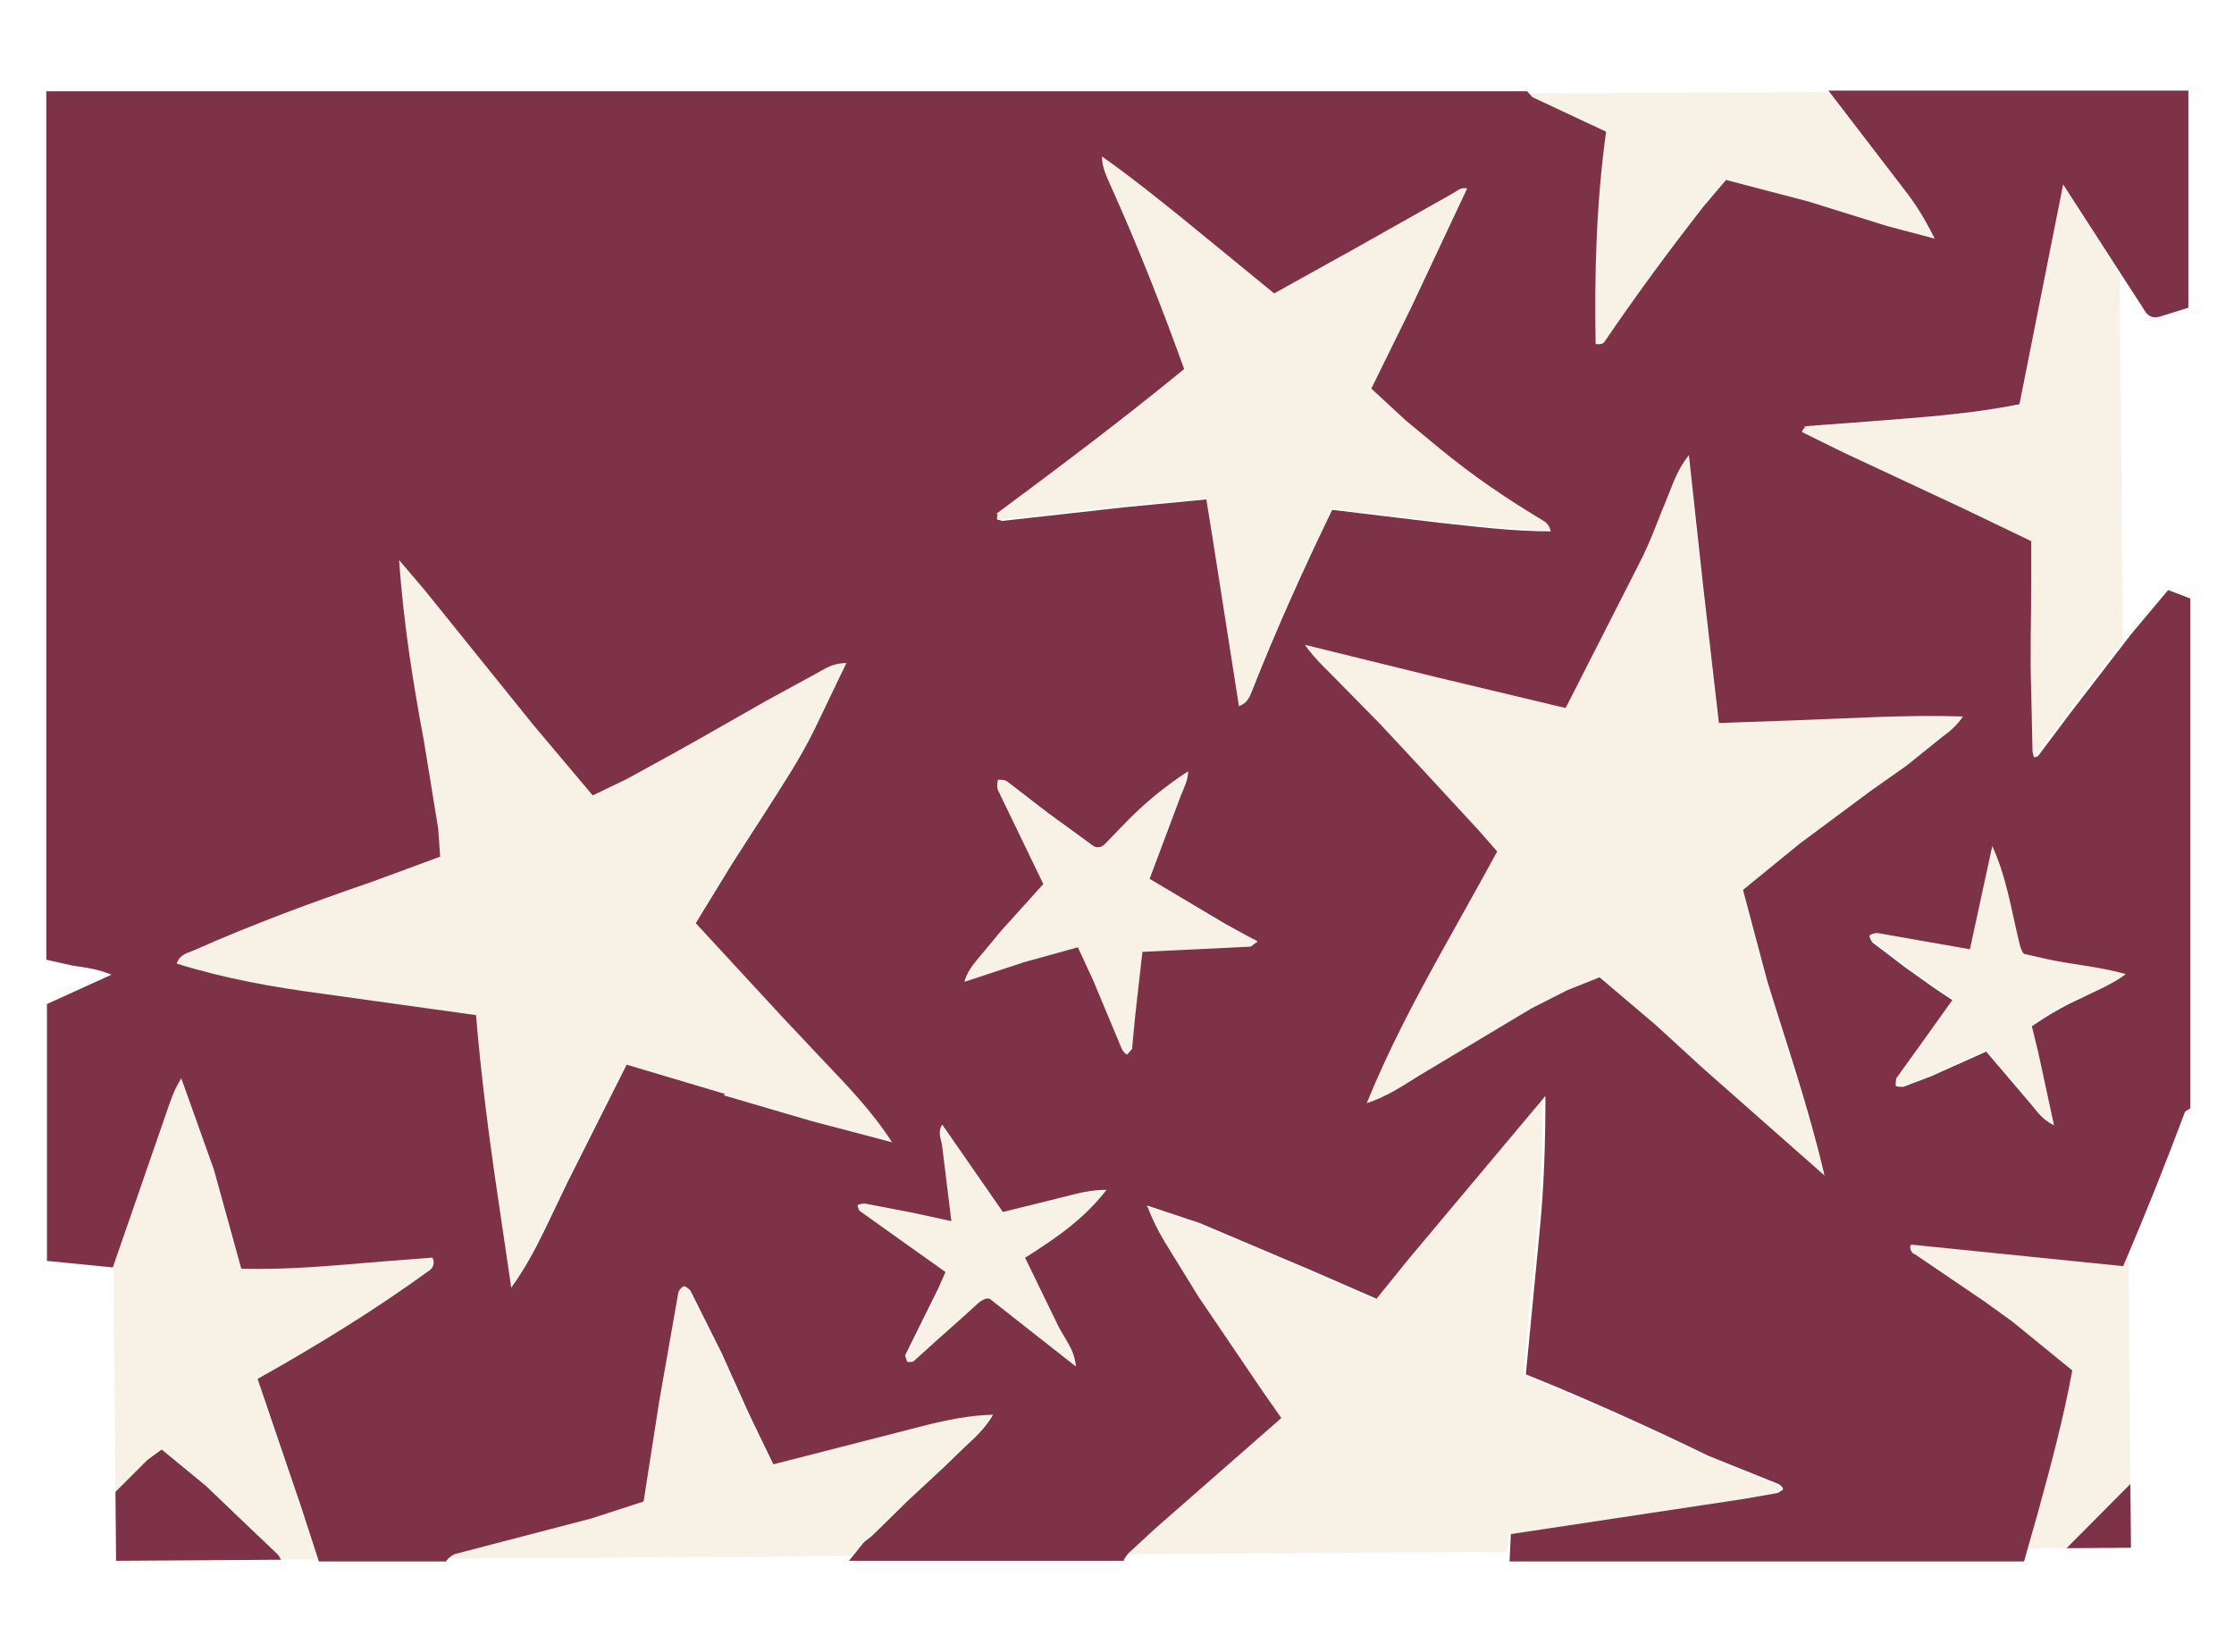
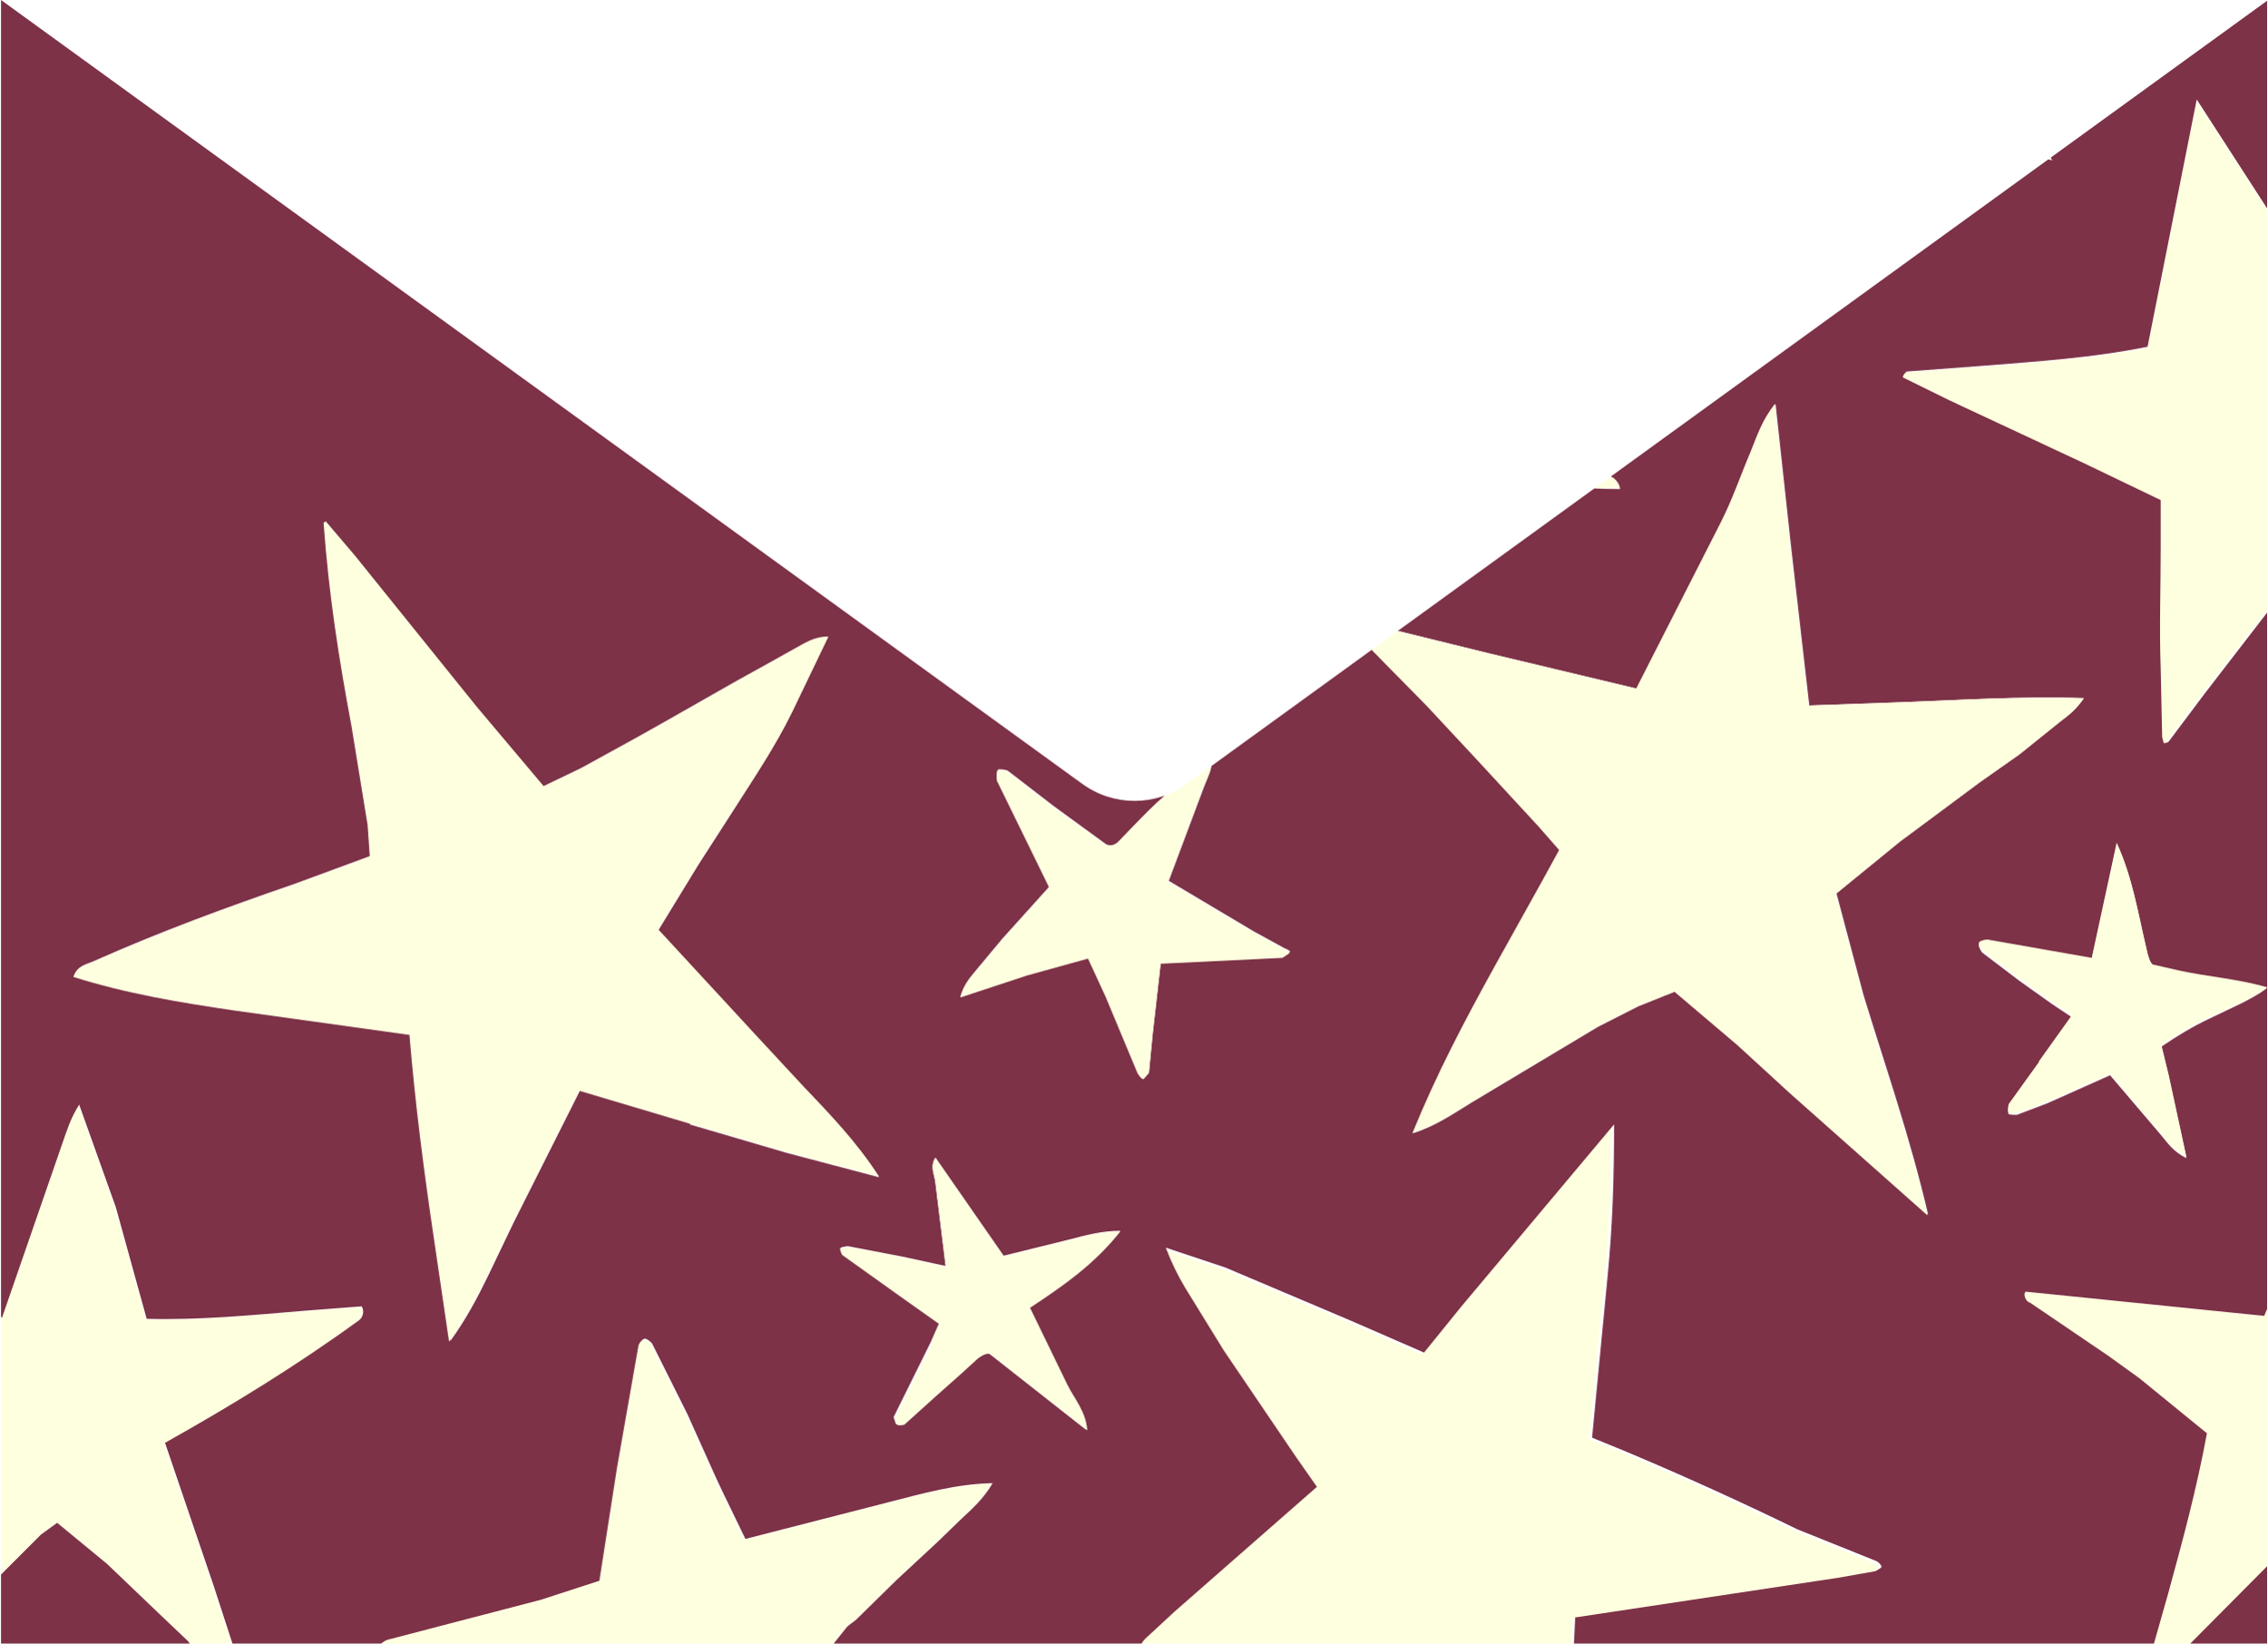
- <svg xmlns="http://www.w3.org/2000/svg" id="_레이어_1" version="1.1" viewBox="0 0 342.6 253.3">
+ <svg xmlns="http://www.w3.org/2000/svg" id="_레이어_1" data-name=" 레이어 1" viewBox="0 0 308.99 224.02">
  <defs>
    <style>
-       .st0 {
+       .cls-1 {
        fill: none;
      }

-       .st1 {
-         fill: #f7f1e6;
+       .cls-2 {
+         clip-path: url(#clippath-1);
      }

-       .st2 {
+       .cls-3 {
+         fill: #feffde;
+       }
+ 
+       .cls-4 {
        fill: #7d3248;
      }

-       .st3 {
+       .cls-5 {
        clip-path: url(#clippath);
      }
    </style>
    <clipPath id="clippath">
-       <polygon class="st0" points="17.8 239.4 15.8 15.4 324.8 13.9 326.8 237.4 17.8 239.4 17.8 239.4" />
+       <path class="cls-1" d="M147.53,106.86L.14,0v224.02h308.99V0l-147.4,106.86c-4.23,3.07-9.96,3.07-14.19,0h-.01Z" />
+     </clipPath>
+     <clipPath id="clippath-1">
+       <rect class="cls-1" width="308.99" height="224.02" />
    </clipPath>
  </defs>
-   <g class="st3">
-     <g>
-       <path class="st2" d="M43,239.4H7.6l.2-.5,7.1-7.3,7.7-7.7,2.2-1.6,6.8,5.6,6.9,6.6,4.1,3.9c.2.2.6.8.5,1h0Z" />
-       <polygon class="st2" points="335.5 224.1 335.5 239.4 314.9 239.4 329.3 224.9 332.8 222.3 335.5 224.1" />
-       <path class="st2" d="M7.1,221.5v-12.9c.9.5,2,1.3,2.6,2.2l-1.7,7.8s-.9,2.9-.9,2.9Z" />
+   <g class="cls-5">
+     <g class="cls-2">
      <g>
-         <path class="st1" d="M231.2,239.4h-59.3c.1-.3.5-.9.8-1.1l4-3.7,19.4-17-2.8-4-9.9-14.6-5.3-8.6c-1-1.7-1.8-3.3-2.6-5.4l8.1,2.7,17,7.2,10.1,4.4,5.1-6.3,20.8-24.8c0,7.2-.2,13.9-.9,20.9l-2.1,21.8,4.4,1.8c8.1,3.4,15.8,6.9,23.6,10.7l10.7,4.3c.3.1.9.7.7.9-.1.1-.6.4-.8.5l-5.1.9-35.8,5.4-.2,4.2h0Z" />
-         <path class="st1" d="M335.5,91.8l-3.4-1.3-5.7,6.8-9.4,12.2-4.8,6.4c-.1.1-.6.3-.7.2l-.2-.8-.2-9.3c-.2-5.5,0-10.9,0-16.5v-6.5c0,0-10.4-5-10.4-5l-18.4-8.6-6.3-3.1c-.2-.1.4-.9.6-.8l10.6-.8c7.6-.6,15-1.1,22.5-2.5l6.7-33.7,12.6,19.5c.5.8,1.3,1,2.1.8l4.5-1.4v44.7h0Z" />
-         <path class="st1" d="M48.8,239.4h-5.7c0-.2-.3-.8-.5-1l-4.1-3.9-6.9-6.6-6.8-5.6-2.2,1.6-7.7,7.7-7.1,7.3-.2.5h-.5v-17.9l.9-2.9,1.7-7.8c-.6-.9-1.7-1.7-2.6-2.2v-15.2l10.1,1,8.1-23.4c.7-2,1.2-3.7,2.4-5.6l5,14,4.2,15.2c7.2.2,14.3-.6,21.5-1.1l7.8-.6c.4.6.2,1.6-.5,2.1-8.4,6.1-17.2,11.5-26.3,16.6l6.6,19.4,2.8,8.6h0Z" />
-         <path class="st1" d="M129.9,239.4h-61.6c.2-.4,1-1.1,1.6-1.2l20.7-5.4,8-2.6,2.4-15.4,2.8-16.4c0-.4.6-1.1.9-1.1.3,0,.9.5,1,.7l4.8,9.6,4,8.9.9,1.9,3,6.2,19.5-5c4.8-1.2,9.2-2.5,14.2-2.6-1.3,2.2-2.8,3.5-4.4,5l-3.1,3-5.6,5.2-5.4,5.3c-.6.5-1.2.8-1.6,1.4l-2,2.5h0Z" />
-         <path class="st1" d="M335.5,224.1l-2.7-1.7-3.5,2.6-14.4,14.5h-4.7l2.1-7.4c2-7.3,3.9-14.3,5.3-21.9l-9.2-7.6-4.3-3.1-10.6-7.2c-.6-.1-1-1.2-.6-1.5l32.5,3.3c3.4-7.9,6.5-15.7,9.5-23.7l.8-.5v54.1h0Z" />
-         <path class="st1" d="M234.2,13.9h46.1l11.5,15c1.9,2.4,3.3,4.7,4.8,7.7l-7.2-1.9-12.2-3.8-12.6-3.3-3.4,4c-5.4,6.8-10.4,13.7-15.3,20.9-.2.3-1.2.4-1.3.2-.2-10.7.1-21.5,1.6-32.5l-11.3-5.3-.8-.9h0Z" />
-         <path class="st1" d="M7.1,153.9v-6.8l3.9.9c2,.3,3.8.5,6,1.4l-9.9,4.5h0Z" />
-         <path class="st1" d="M61.4,85.8l4,4.7,14.1,17.5,2.5,3.1,9.1,10.8,5.2-2.5,7.1-3.9,4.1-2.3,10.2-5.8,7.5-4.2c1.5-.8,2.7-1.7,4.7-1.7l-4.9,10.2c-2.3,4.7-5.2,9-8.1,13.4l-4.7,7.3-5.5,9,13.2,14.3,6.4,6.9c3.8,4,7.4,7.7,10.5,12.5l-12.5-3.3-13.3-3.9-15.1-4.5-9.1,18.1-3.4,7.1c-1.5,3.1-3.1,6.1-5.2,9l-2-13.6c-1.4-9.4-2.6-18.6-3.4-28.2l-23.7-3.3c-7.5-1.1-14.8-2.3-22.1-4.6.5-1.5,1.7-1.6,2.8-2.1,9-4,18-7.3,27.3-10.5l10.3-3.8-.3-4.3-2.2-13.5c-1.7-9.1-3.1-17.9-3.8-27.7h0Z" />
-         <path class="st1" d="M220.8,146.3l6.4-11.5,2.3-4.2-2.8-3.2-8.4-9.1-6.8-7.3-6.1-6.2c-1.8-1.9-3.6-3.4-5.4-5.9l19.9,4.9,20.1,4.8,11.4-22.4c1.7-3.3,2.8-6.6,4.2-9.9.9-2.2,1.5-4.2,3.3-6.5l2.1,19.3,2.5,21.8,11.4-.4c8.8-.3,17.1-.9,26.1-.6-1,1.5-2,2.3-3.2,3.2l-5.6,4.5-5.4,3.8-10.9,8.1-8.7,7.1,3.7,13.9c3,9.8,6.3,19.2,8.8,29.9l-18.7-16.6-7.2-6.6-8.6-7.3-5,2-5.5,2.8-17.2,10.3c-2.6,1.6-4.9,3.2-8,4.2,3.3-8.1,7.1-15.3,11.3-22.9h0Z" />
-         <path class="st1" d="M170.2,28.1c-.6-1.4-1.2-2.6-1.2-4.2,4.4,3.1,8.1,6.1,12.1,9.3l14.3,11.7,12.6-7,14.9-8.4c.7-.4,1.1-.9,2.1-.7l-8.6,18.3-6.1,12.4,5.3,4.9,5.2,4.3c5.1,4.2,10.4,7.8,16.1,11.2.4.3.8.8.9,1.4-5.8,0-11.2-.7-16.9-1.3l-16.6-2c-4.5,9.3-8.6,18.4-12.3,27.8-.4,1.1-.8,1.9-2,2.3l-4.1-25.5-1.1-6.2-12.5,1.2-18.8,2.1-.7-.2c-.2,0-.1-.5,0-.8,9.7-7.2,19.3-14.4,28.8-22.2-3.5-9.7-7.2-19.1-11.4-28.4h0Z" />
-         <path class="st1" d="M152.9,121.2c-.1-.3-.1-1.4.1-1.5.3,0,1.1,0,1.4.3l6.1,4.7,7,5.1c.6.4,1.4.2,1.9-.3l3-3.1c2.9-3,5.9-5.5,9.7-8,0,1.4-.6,2.4-1.1,3.7l-4.8,12.8,11.6,6.9,4.2,2.3c.1,0,.9.4.7.6l-.9.6-16.6.8-1.1,9.7-.5,5.2-.7.8c-.2.2-.8-.6-.9-.9l-4.3-10.3-2.4-5.2-8.3,2.3-9.1,3c.4-1.6,1.2-2.6,2.2-3.7l3.5-4.2,6.4-7.1-7.1-14.5h0Z" />
-         <path class="st1" d="M294.9,159.4l4.5-6.3-2.7-1.8-4.5-3.2-2.1-1.6-2.9-2.2c-.2-.2-.5-.8-.5-1,0-.3.8-.5,1.2-.5l14.2,2.5,3.4-15.7c2.2,4.8,2.9,9.6,4.1,14.6.1.5.4,1.7.8,2l3.5.8c4.1.9,7.8,1.1,12.1,2.3-1.3,1-2.2,1.4-3.3,2l-4.6,2.1c-2.3,1.1-4.3,2.3-6.5,3.8l1,4.1,2.4,11.1c-1.8-.9-2.5-2-3.5-3.2l-6.9-8.1-8.5,3.8-4.2,1.6c-.3.1-.9,0-1.1-.1s-.1-1,0-1.2l4.1-5.7h0Z" />
-         <path class="st1" d="M143.9,197.7l1.1-2.5-5.5-3.9-7.7-5.5c-.1-.2-.4-.8-.2-.9s.8-.2,1-.2l7.3,1.4,6,1.3-1.4-11.4c-.1-1.1-.8-2.2,0-3.4l9.3,13.4,8.9-2.2c2.3-.6,4.4-1.2,7-1.2-3.5,4.4-7.6,7.3-12.3,10.4l5.1,10.5c1,2,2.5,3.6,2.7,6.2l-13.1-10.3c-.5-.4-1.4.2-1.8.5l-2.3,2.1-3.6,3.2-4.1,3.7c-.1.1-1,.2-1,0l-.3-.9,5.1-10.3h0Z" />
+         <path class="cls-3" d="M214.19,224.66h-59.3c.1-.3.5-.9.8-1.1l4-3.7,19.4-17-2.8-4-9.9-14.6-5.3-8.6c-1-1.7-1.8-3.3-2.6-5.4l8.1,2.7,17,7.2,10.1,4.4,5.1-6.3,20.8-24.8c0,7.2-.2,13.9-.9,20.9l-2.1,21.8,4.4,1.8c8.1,3.4,15.8,6.9,23.6,10.7l10.7,4.3c.3.1.9.7.7.9-.1.1-.6.4-.8.5l-5.1.9-35.8,5.4-.2,4.2h0l.1-.2Z" />
+         <path class="cls-3" d="M318.49,77.06l-3.4-1.3-5.7,6.8-9.4,12.2-4.8,6.4c-.1.1-.6.3-.7.2l-.2-.8-.2-9.3c-.2-5.5,0-10.9,0-16.5v-6.5l-10.4-5-18.4-8.6-6.3-3.1c-.2-.1.4-.9.6-.8l10.6-.8c7.6-.6,15-1.1,22.5-2.5l6.7-33.7,12.6,19.5c.5.8,1.3,1,2.1.8l4.5-1.4v44.7h0l-.1-.3Z" />
+         <path class="cls-3" d="M31.79,224.66h-5.7c0-.2-.3-.8-.5-1l-4.1-3.9-6.9-6.6-6.8-5.6-2.2,1.6-7.7,7.7-7.1,7.3-.2.5h-.5v-17.9l.9-2.9,1.7-7.8c-.6-.9-1.7-1.7-2.6-2.2v-15.2l10.1,1,8.1-23.4c.7-2,1.2-3.7,2.4-5.6l5,14,4.2,15.2c7.2.2,14.3-.6,21.5-1.1l7.8-.6c.4.6.2,1.6-.5,2.1-8.4,6.1-17.2,11.5-26.3,16.6l6.6,19.4,2.8,8.6h0v-.2Z" />
+         <path class="cls-3" d="M112.89,224.66h-61.6c.2-.4,1-1.1,1.6-1.2l20.7-5.4,8-2.6,2.4-15.4,2.8-16.4c0-.4.6-1.1.9-1.1s.9.5,1,.7l4.8,9.6,4,8.9.9,1.9,3,6.2,19.5-5c4.8-1.2,9.2-2.5,14.2-2.6-1.3,2.2-2.8,3.5-4.4,5l-3.1,3-5.6,5.2-5.4,5.3c-.6.5-1.2.8-1.6,1.4l-2,2.5h-.1Z" />
+         <path class="cls-3" d="M318.49,209.36l-2.7-1.7-3.5,2.6-14.4,14.5h-4.7l2.1-7.4c2-7.3,3.9-14.3,5.3-21.9l-9.2-7.6-4.3-3.1-10.6-7.2c-.6-.1-1-1.2-.6-1.5l32.5,3.3c3.4-7.9,6.5-15.7,9.5-23.7l.8-.5v54.1h0l-.2.1Z" />
+         <path class="cls-3" d="M217.19-.84h46.1l11.5,15c1.9,2.4,3.3,4.7,4.8,7.7l-7.2-1.9-12.2-3.8-12.6-3.3-3.4,4c-5.4,6.8-10.4,13.7-15.3,20.9-.2.3-1.2.4-1.3.2-.2-10.7.1-21.5,1.6-32.5L217.89.16l-.8-.9h0l.1-.1Z" />
+         <path class="cls-4" d="M25.99,224.66H-9.41l.2-.5,7.1-7.3,7.7-7.7,2.2-1.6,6.8,5.6,6.9,6.6,4.1,3.9c.2.2.6.8.5,1h-.1Z" />
+         <path class="cls-4" d="M259.6,50.66l10.6-.8c7.6-.6,15.1-1.1,22.5-2.6l6.7-33.7,12.6,19.5c.5.8,1.3,1,2.1.8l4.5-1.4h0V-.84h-55.2l11.5,15c1.9,2.4,3.3,4.7,4.8,7.7l-7.2-1.9-12.2-3.8-12.6-3.3-3.4,4c-5.4,6.9-10.4,13.7-15.3,20.9-.2.3-1.2.4-1.3.2-.2-10.7.1-21.5,1.6-32.5L217.99.16l-.8-.9H-9.91v14.4h0v80.7h0l2.7-3.7c0-.1.2-.3.3-.4,0,.1-.2.3-.3.4l-2.7,3.6v38.1l4,.9c2,.3,3.8.5,6,1.4l-9.9,4.5v39.4l10.1,1,8.1-23.4c.7-2,1.2-3.7,2.4-5.6l5,14,4.2,15.2c7.2.2,14.3-.5,21.5-1.1l7.8-.6c.4.6.2,1.6-.5,2-8.4,6.1-17.2,11.5-26.3,16.6l6.6,19.4,2.8,8.6h19.5c.2-.4,1-1.1,1.6-1.2l20.7-5.4,8-2.6,2.4-15.4,2.9-16.5c0-.4.6-1.1.9-1.1s.9.5,1,.7l4.8,9.6,4,8.9.9,1.9,3,6.2,19.5-5c4.7-1.2,9.2-2.5,14.2-2.6-1.3,2.2-2.8,3.5-4.4,5l-3.1,3-5.6,5.2-5.4,5.3c-.5.5-1.2.8-1.6,1.4l-2,2.5h42.1c.1-.3.5-.9.8-1.2l4-3.7,19.4-17-2.8-4-9.9-14.6-5.3-8.6c-1-1.7-1.8-3.3-2.6-5.4l8.1,2.7,17,7.2,10.1,4.4,5.1-6.3,20.8-24.8c0,7.2-.2,13.9-.9,20.9l-2.1,21.8,4.4,1.8c8.1,3.4,15.8,6.9,23.6,10.7l10.7,4.3c.3.1.9.7.7.9-.1.1-.6.4-.8.5l-5.1.9-35.8,5.4-.2,4.2h78.9l2.1-7.4c2-7.3,3.9-14.3,5.3-21.9l-9.2-7.5-4.3-3.1-10.6-7.2c-.6-.1-1-1.2-.6-1.5l32.5,3.3c3.4-7.9,6.5-15.7,9.5-23.7l.8-.5v-78.2l-3.4-1.3-5.7,6.8-9.4,12.2-4.8,6.4c0,.1-.6.3-.7.2l-.2-.8-.2-9.3c-.2-5.5,0-10.9,0-16.5v-6.5l-10.4-5-18.4-8.6-6.3-3.1c-.2-.1.4-.9.6-.8h-.4ZM164.1,18.46l14.3,11.7,12.6-7,14.9-8.4c.7-.4,1.1-.9,2.1-.7l-8.6,18.3-6.1,12.4,5.3,4.9,5.2,4.3c5.1,4.2,10.4,7.8,16.1,11.2.4.3.8.8.9,1.5-5.8,0-11.2-.7-16.9-1.3l-16.6-2c-4.5,9.3-8.6,18.4-12.3,27.8-.4,1-.8,1.9-2,2.3l-4-25.5-1-6.2-12.5,1.2-18.8,2.1-.7-.2c-.2,0-.1-.5,0-.8,9.7-7.2,19.3-14.4,28.8-22.2-3.5-9.7-7.2-19.1-11.4-28.4-.6-1.4-1.2-2.6-1.2-4.2,4.4,3.1,8.1,6.1,12.1,9.3l-.2-.1ZM94.19,153.06l-15.1-4.5-9.1,18.1-3.4,7.1c-1.5,3.1-3.1,6.1-5.2,9l-2-13.6c-1.4-9.4-2.6-18.6-3.4-28.2l-23.7-3.3c-7.5-1-14.8-2.3-22.2-4.6.5-1.5,1.7-1.6,2.8-2.1,9-4,18-7.3,27.3-10.5l10.3-3.8-.3-4.3-2.2-13.5c-1.7-9.1-3.1-17.9-3.8-27.7l4,4.7,14.1,17.5,2.5,3.1,9.1,10.8,5.2-2.5,7.1-3.9,4.1-2.3,10.2-5.8,7.5-4.1c1.5-.8,2.6-1.7,4.8-1.7l-4.9,10.2c-2.3,4.7-5.2,9-8,13.4l-4.7,7.3-5.5,9,13.2,14.3,6.4,6.8c3.8,4,7.4,7.7,10.5,12.5l-12.5-3.3-13.3-3.9.2-.2ZM140.19,178.16l5.1,10.5c1,2,2.5,3.6,2.7,6.2l-13.1-10.3c-.5-.4-1.4.2-1.8.5l-2.3,2.1-3.6,3.2-4.1,3.7c-.1.1-1,.2-1,0l-.3-.9,5.1-10.3h0l1.1-2.5-5.5-3.9-7.7-5.5c-.1-.2-.4-.8-.2-.9.2-.1.8-.2,1-.2l7.3,1.4,6,1.3-1.4-11.4c-.1-1.1-.8-2.2,0-3.4l9.3,13.4,8.9-2.2c2.3-.6,4.5-1.2,7-1.2-3.5,4.5-7.6,7.3-12.3,10.3l-.2.1ZM175.6,129.86l-.8.6-16.6.8-1.1,9.7-.5,5.2-.7.8c-.2.2-.8-.6-.9-.9l-4.3-10.3-2.4-5.2-8.3,2.3-9.1,3c.4-1.5,1.2-2.5,2.2-3.7l3.5-4.2,6.4-7.1-7-14.5h0c-.1-.3-.1-1.4.1-1.5.3,0,1.1,0,1.4.3l6.1,4.7,7,5.1c.6.5,1.5.2,1.9-.3l3-3.1c2.9-3,5.9-5.5,9.7-8,0,1.4-.6,2.4-1.1,3.7l-4.8,12.8,11.6,6.9,4.2,2.3c.1,0,.9.4.7.5l-.2.1ZM288.49,114.96c2.2,4.8,2.9,9.6,4.1,14.6.1.5.4,1.7.8,2l3.5.8c4.1.9,7.8,1.1,12.1,2.3-1.3,1-2.2,1.4-3.3,2l-4.6,2.2c-2.3,1.1-4.3,2.3-6.5,3.8l1,4.1,2.4,11.1c-1.8-.9-2.5-2-3.5-3.2l-6.9-8.1-8.5,3.8-4.2,1.6c-.3,0-.9,0-1.1-.1s0-1,0-1.2l4.1-5.7h0l4.5-6.3-2.7-1.8-4.5-3.2-2.1-1.6-2.9-2.2c-.2-.2-.5-.8-.5-1,0-.3.8-.5,1.2-.5l14.2,2.5,3.4-15.7v-.2ZM284.1,95.06c-1,1.5-2,2.3-3.2,3.2l-5.6,4.5-5.4,3.8-10.9,8.1-8.7,7.1,3.7,13.9c3,9.8,6.3,19.2,8.8,29.9l-18.7-16.5-7.2-6.6-8.6-7.3-5,2-5.5,2.8-17.2,10.3c-2.6,1.6-4.9,3.2-8,4.2,3.3-8.1,7.1-15.3,11.3-22.9h0l6.4-11.5,2.3-4.2-2.8-3.2-8.4-9.1-6.8-7.3-6.1-6.2c-1.8-1.9-3.6-3.4-5.4-5.9l19.9,4.9,20.1,4.8,11.4-22.4c1.7-3.3,2.8-6.6,4.2-9.9.9-2.2,1.5-4.2,3.3-6.5l2.1,19.3,2.5,21.8,11.4-.4c8.7-.3,17.1-.9,26.1-.6v-.1Z" />
+         <polygon class="cls-4" points="318.49 209.36 318.49 224.66 297.89 224.66 312.29 210.16 315.79 207.56 318.49 209.36" />
+         <path class="cls-3" d="M44.4,71.06l4,4.7,14.1,17.5,2.5,3.1,9.1,10.8,5.2-2.5,7.1-3.9,4.1-2.3,10.2-5.8,7.5-4.2c1.5-.8,2.7-1.7,4.7-1.7l-4.9,10.2c-2.3,4.7-5.2,9-8.1,13.4l-4.7,7.3-5.5,9,13.2,14.3,6.4,6.9c3.8,4,7.4,7.7,10.5,12.5l-12.5-3.3-13.3-3.9-15.1-4.5-9.1,18.1-3.4,7.1c-1.5,3.1-3.1,6.1-5.2,9l-2-13.6c-1.4-9.4-2.6-18.6-3.4-28.2l-23.7-3.3c-7.5-1.1-14.8-2.3-22.1-4.6.5-1.5,1.7-1.6,2.8-2.1,9-4,18-7.3,27.3-10.5l10.3-3.8-.3-4.3-2.2-13.5c-1.7-9.1-3.1-17.9-3.8-27.7h0l.3-.2Z" />
+         <path class="cls-3" d="M203.8,131.56l6.4-11.5,2.3-4.2-2.8-3.2-8.4-9.1-6.8-7.3-6.1-6.2c-1.8-1.9-3.6-3.4-5.4-5.9l19.9,4.9,20.1,4.8,11.4-22.4c1.7-3.3,2.8-6.6,4.2-9.9.9-2.2,1.5-4.2,3.3-6.5l2.1,19.3,2.5,21.8,11.4-.4c8.8-.3,17.1-.9,26.1-.6-1,1.5-2,2.3-3.2,3.2l-5.6,4.5-5.4,3.8-10.9,8.1-8.7,7.1,3.7,13.9c3,9.8,6.3,19.2,8.8,29.9l-18.7-16.6-7.2-6.6-8.6-7.3-5,2-5.5,2.8-17.2,10.3c-2.6,1.6-4.9,3.2-8,4.2,3.3-8.1,7.1-15.3,11.3-22.9h0Z" />
+         <path class="cls-3" d="M153.19,13.36c-.6-1.4-1.2-2.6-1.2-4.2,4.4,3.1,8.1,6.1,12.1,9.3l14.3,11.7,12.6-7,14.9-8.4c.7-.4,1.1-.9,2.1-.7l-8.6,18.3-6.1,12.4,5.3,4.9,5.2,4.3c5.1,4.2,10.4,7.8,16.1,11.2.4.3.8.8.9,1.4-5.8,0-11.2-.7-16.9-1.3l-16.6-2c-4.5,9.3-8.6,18.4-12.3,27.8-.4,1.1-.8,1.9-2,2.3l-4.1-25.5-1.1-6.2-12.5,1.2-18.8,2.1-.7-.2c-.2,0-.1-.5,0-.8,9.7-7.2,19.3-14.4,28.8-22.2-3.5-9.7-7.2-19.1-11.4-28.4h0Z" />
+         <path class="cls-3" d="M135.89,106.46c-.1-.3-.1-1.4.1-1.5.3,0,1.1,0,1.4.3l6.1,4.7,7,5.1c.6.4,1.4.2,1.9-.3l3-3.1c2.9-3,5.9-5.5,9.7-8,0,1.4-.6,2.4-1.1,3.7l-4.8,12.8,11.6,6.9,4.2,2.3c.1,0,.9.4.7.6l-.9.6-16.6.8-1.1,9.7-.5,5.2-.7.8c-.2.2-.8-.6-.9-.9l-4.3-10.3-2.4-5.2-8.3,2.3-9.1,3c.4-1.6,1.2-2.6,2.2-3.7l3.5-4.2,6.4-7.1-7.1-14.5h0Z" />
+         <path class="cls-3" d="M277.89,144.66l4.5-6.3-2.7-1.8-4.5-3.2-2.1-1.6-2.9-2.2c-.2-.2-.5-.8-.5-1,0-.3.8-.5,1.2-.5l14.2,2.5,3.4-15.7c2.2,4.8,2.9,9.6,4.1,14.6.1.5.4,1.7.8,2l3.5.8c4.1.9,7.8,1.1,12.1,2.3-1.3,1-2.2,1.4-3.3,2l-4.6,2.1c-2.3,1.1-4.3,2.3-6.5,3.8l1,4.1,2.4,11.1c-1.8-.9-2.5-2-3.5-3.2l-6.9-8.1-8.5,3.8-4.2,1.6c-.3.1-.9,0-1.1-.1s-.1-1,0-1.2l4.1-5.7h0v-.1Z" />
+         <path class="cls-3" d="M126.89,182.96l1.1-2.5-5.5-3.9-7.7-5.5c-.1-.2-.4-.8-.2-.9s.8-.2,1-.2l7.3,1.4,6,1.3-1.4-11.4c-.1-1.1-.8-2.2,0-3.4l9.3,13.4,8.9-2.2c2.3-.6,4.4-1.2,7-1.2-3.5,4.4-7.6,7.3-12.3,10.4l5.1,10.5c1,2,2.5,3.6,2.7,6.2l-13.1-10.3c-.5-.4-1.4.2-1.8.5l-2.3,2.1-3.6,3.2-4.1,3.7c-.1.1-1,.2-1,0l-.3-.9,5.1-10.3h-.2Z" />
      </g>
    </g>
  </g>
-   <path class="st2" d="M276.6,65.4l10.6-.8c7.6-.6,15.1-1.1,22.5-2.6l6.7-33.7,12.6,19.5c.5.8,1.3,1,2.1.8l4.5-1.4h0V13.9h-55.2l11.5,15c1.9,2.4,3.3,4.7,4.8,7.7l-7.2-1.9-12.2-3.8-12.6-3.3-3.4,4c-5.4,6.9-10.4,13.7-15.3,20.9-.2.3-1.2.4-1.3.2-.2-10.7.1-21.5,1.6-32.5l-11.3-5.3-.8-.9h-126.7l1,1h0s-1-1-1-1H7.1v14.4h0v84.9h0v33.9l4,.9c2,.3,3.8.5,6,1.4l-9.9,4.5v39.4l10.1,1,8.1-23.4c.7-2,1.2-3.7,2.4-5.6l5,14,4.2,15.2c7.2.2,14.3-.5,21.5-1.1l7.8-.6c.4.6.2,1.6-.5,2-8.4,6.1-17.2,11.5-26.3,16.6l6.6,19.4,2.8,8.6h19.5c.2-.4,1-1.1,1.6-1.2l20.7-5.4,8-2.6,2.4-15.4,2.9-16.5c0-.4.6-1.1.9-1.1.3,0,.9.5,1,.7l4.8,9.6,4,8.9.9,1.9,3,6.2,19.5-5c4.7-1.2,9.2-2.5,14.2-2.6-1.3,2.2-2.8,3.5-4.4,5l-3.1,3-5.6,5.2-5.4,5.3c-.5.5-1.2.8-1.6,1.4l-2,2.5h42.1c.1-.3.5-.9.8-1.2l4-3.7,19.4-17-2.8-4-9.9-14.6-5.3-8.6c-1-1.7-1.8-3.3-2.6-5.4l8.1,2.7,17,7.2,10.1,4.4,5.1-6.3,20.8-24.8c0,7.2-.2,13.9-.9,20.9l-2.1,21.8,4.4,1.8c8.1,3.4,15.8,6.9,23.6,10.7l10.7,4.3c.3.1.9.7.7.9-.1.1-.6.4-.8.5l-5.1.9-35.8,5.4-.2,4.2h78.9l2.1-7.4c2-7.3,3.9-14.3,5.3-21.9l-9.2-7.5-4.3-3.1-10.6-7.2c-.6-.1-1-1.2-.6-1.5l32.5,3.3c3.4-7.9,6.5-15.7,9.5-23.7l.8-.5v-78.2l-3.4-1.3-5.7,6.8-9.4,12.2-4.8,6.4c0,.1-.6.3-.7.2l-.2-.8-.2-9.3c-.2-5.5,0-10.9,0-16.5v-6.5c0,0-10.4-5-10.4-5l-18.4-8.6-6.3-3.1c-.2-.1.4-.9.6-.8ZM152.8,78.8c9.7-7.2,19.3-14.4,28.8-22.2-3.5-9.7-7.2-19.1-11.4-28.4-.6-1.4-1.2-2.6-1.2-4.2,4.4,3.1,8.1,6.1,12.1,9.3l14.3,11.7,12.6-7,14.9-8.4c.7-.4,1.1-.9,2.1-.7l-8.6,18.3-6.1,12.4,5.3,4.9,5.2,4.3c5.1,4.2,10.4,7.8,16.1,11.2.4.3.8.8.9,1.5-5.8,0-11.2-.7-16.9-1.3l-16.6-2c-4.5,9.3-8.6,18.4-12.3,27.8-.4,1-.8,1.9-2,2.3l-4-25.5-1-6.2-12.5,1.2-18.8,2.1-.7-.2c-.2,0-.1-.5,0-.8ZM111.2,167.8l-15.1-4.5-9.1,18.1-3.4,7.1c-1.5,3.1-3.1,6.1-5.2,9l-2-13.6c-1.4-9.4-2.6-18.6-3.4-28.2l-23.7-3.3c-7.5-1-14.8-2.3-22.2-4.6.5-1.5,1.7-1.6,2.8-2.1,9-4,18-7.3,27.3-10.5l10.3-3.8-.3-4.3-2.2-13.5c-1.7-9.1-3.1-17.9-3.8-27.7l4,4.7,14.1,17.5,2.5,3.1,9.1,10.8,5.2-2.5,7.1-3.9,4.1-2.3,10.2-5.8,7.5-4.1c1.5-.8,2.6-1.7,4.8-1.7l-4.9,10.2c-2.3,4.7-5.2,9-8,13.4l-4.7,7.3-5.5,9,13.2,14.3,6.4,6.8c3.8,4,7.4,7.7,10.5,12.5l-12.5-3.3-13.3-3.9ZM157.2,192.9l5.1,10.5c1,2,2.5,3.6,2.7,6.2l-13.1-10.3c-.5-.4-1.4.2-1.8.5l-2.3,2.1-3.6,3.2-4.1,3.7c-.1.1-1,.2-1,0l-.3-.9,5.1-10.3h0s1.1-2.5,1.1-2.5l-5.5-3.9-7.7-5.5c-.1-.2-.4-.8-.2-.9.2-.1.8-.2,1-.2l7.3,1.4,6,1.3-1.4-11.4c-.1-1.1-.8-2.2,0-3.4l9.3,13.4,8.9-2.2c2.3-.6,4.5-1.2,7-1.2-3.5,4.5-7.6,7.3-12.3,10.3ZM192.6,144.6l-.8.6-16.6.8-1.1,9.7-.5,5.2-.7.8c-.2.2-.8-.6-.9-.9l-4.3-10.3-2.4-5.2-8.3,2.3-9.1,3c.4-1.5,1.2-2.5,2.2-3.7l3.5-4.2,6.4-7.1-7-14.5h0c-.1-.3-.1-1.4.1-1.5.3,0,1.1,0,1.4.3l6.1,4.7,7,5.1c.6.5,1.5.2,1.9-.3l3-3.1c2.9-3,5.9-5.5,9.7-8,0,1.4-.6,2.4-1.1,3.7l-4.8,12.8,11.6,6.9,4.2,2.3c.1,0,.9.4.7.5ZM305.5,129.7c2.2,4.8,2.9,9.6,4.1,14.6.1.5.4,1.7.8,2l3.5.8c4.1.9,7.8,1.1,12.1,2.3-1.3,1-2.2,1.4-3.3,2l-4.6,2.2c-2.3,1.1-4.3,2.3-6.5,3.8l1,4.1,2.4,11.1c-1.8-.9-2.5-2-3.5-3.2l-6.9-8.1-8.5,3.8-4.2,1.6c-.3,0-.9,0-1.1-.1-.2-.1,0-1,0-1.2l4.1-5.7h0s4.5-6.3,4.5-6.3l-2.7-1.8-4.5-3.2-2.1-1.6-2.9-2.2c-.2-.2-.5-.8-.5-1,0-.3.8-.5,1.2-.5l14.2,2.5,3.4-15.7ZM301.1,109.8c-1,1.5-2,2.3-3.2,3.2l-5.6,4.5-5.4,3.8-10.9,8.1-8.7,7.1,3.7,13.9c3,9.8,6.3,19.2,8.8,29.9l-18.7-16.5-7.2-6.6-8.6-7.3-5,2-5.5,2.8-17.2,10.3c-2.6,1.6-4.9,3.2-8,4.2,3.3-8.1,7.1-15.3,11.3-22.9h0s6.4-11.5,6.4-11.5l2.3-4.2-2.8-3.2-8.4-9.1-6.8-7.3-6.1-6.2c-1.8-1.9-3.6-3.4-5.4-5.9l19.9,4.9,20.1,4.8,11.4-22.4c1.7-3.3,2.8-6.6,4.2-9.9.9-2.2,1.5-4.2,3.3-6.5l2.1,19.3,2.5,21.8,11.4-.4c8.7-.3,17.1-.9,26.1-.6Z" />
</svg>
